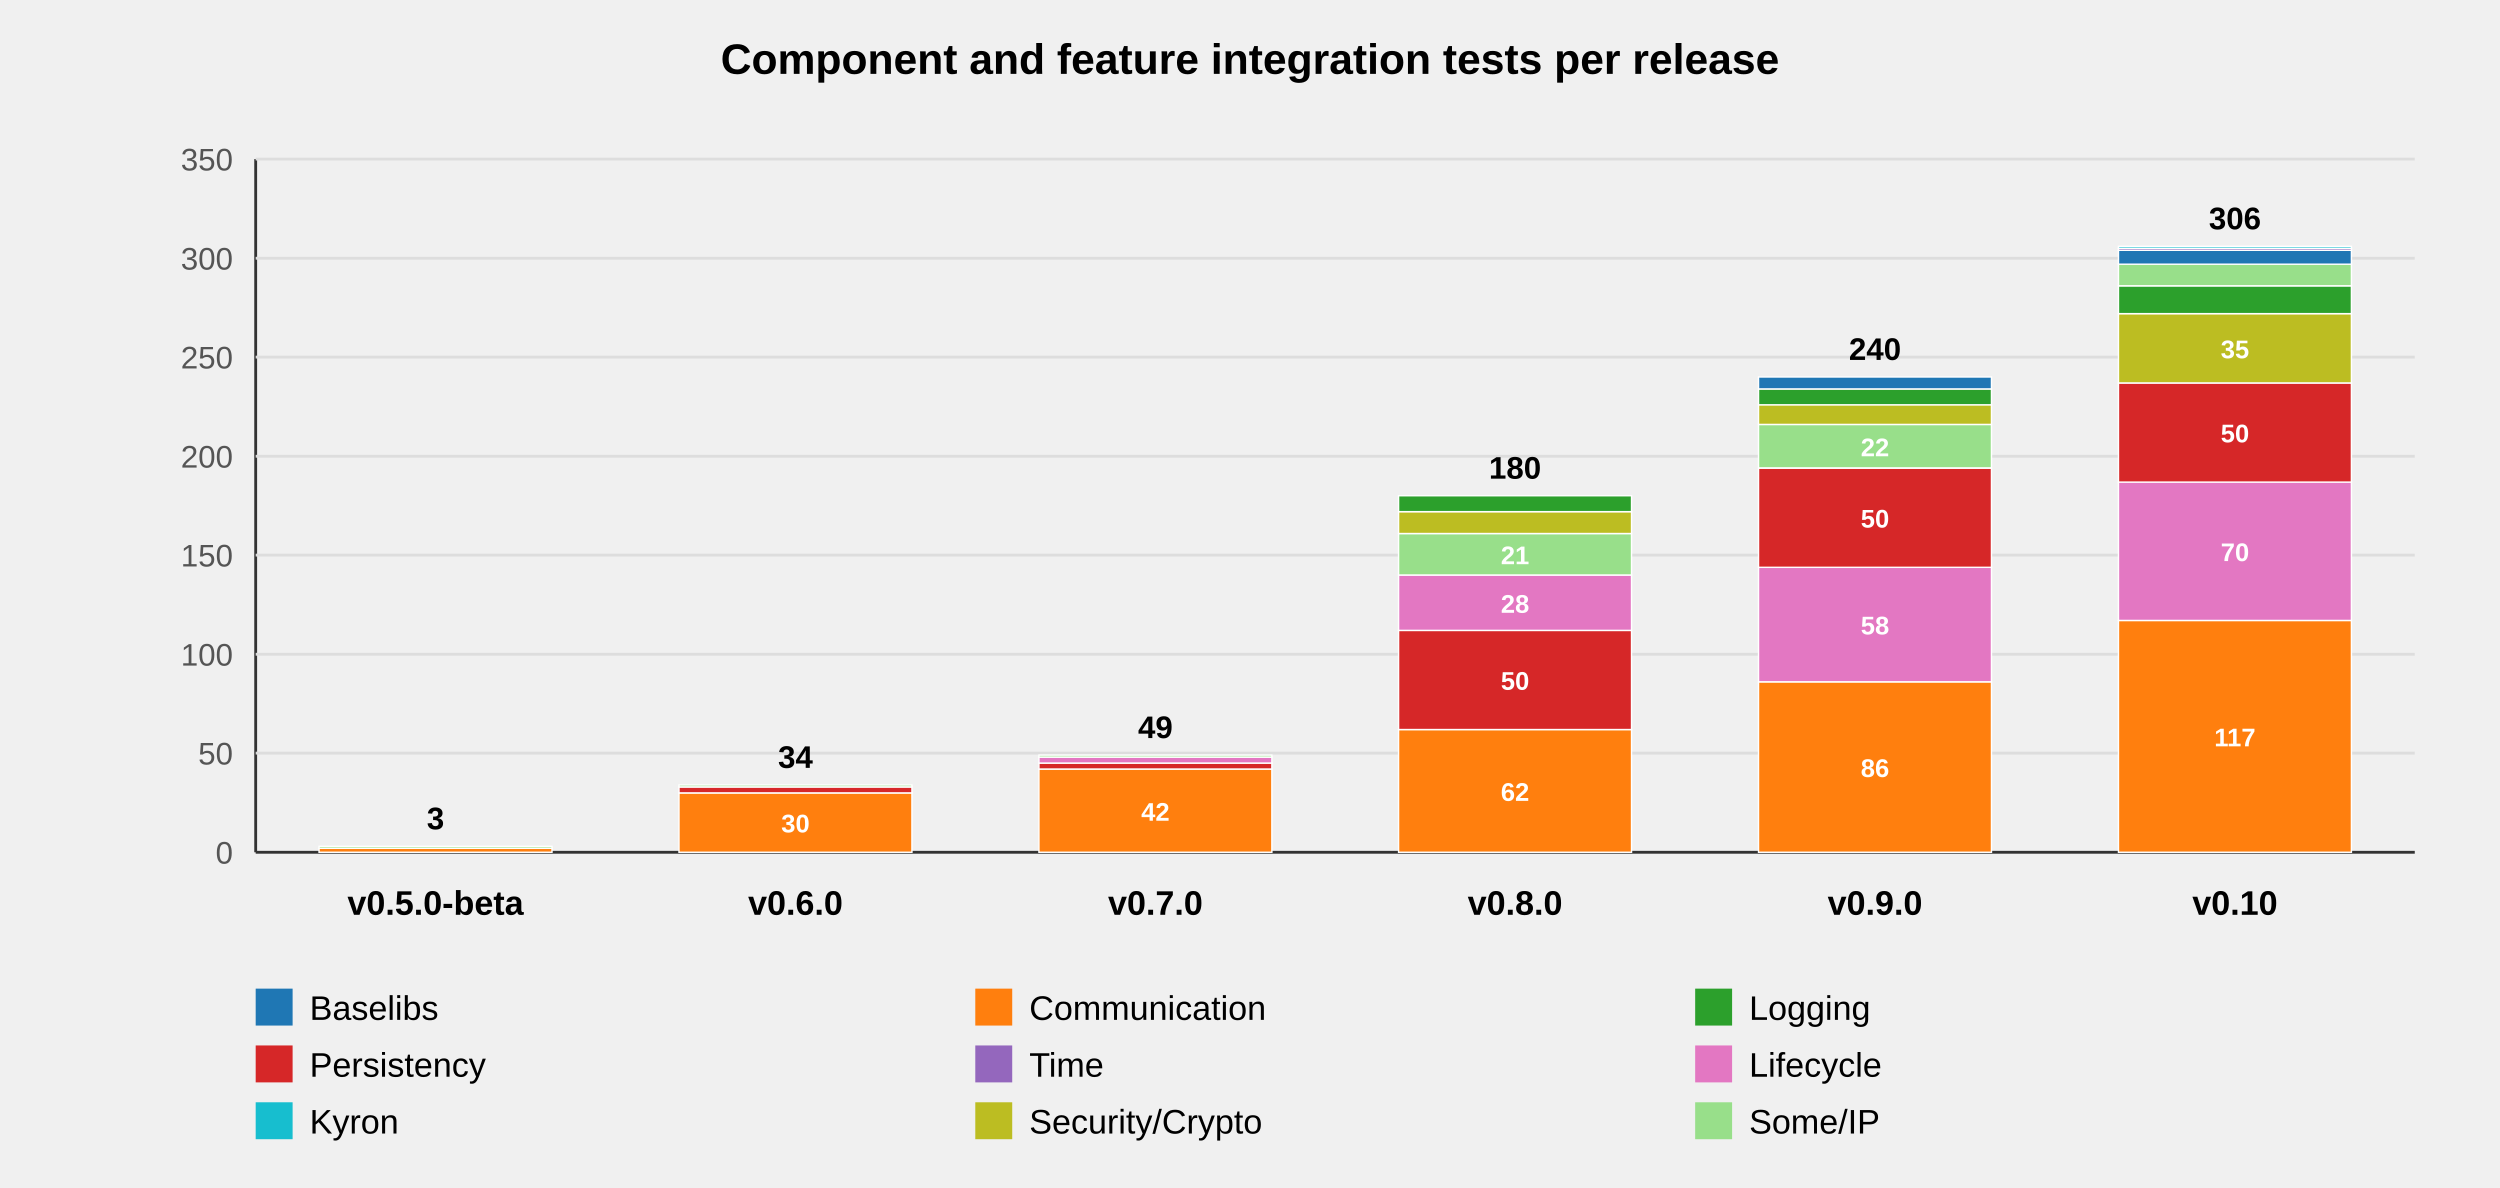
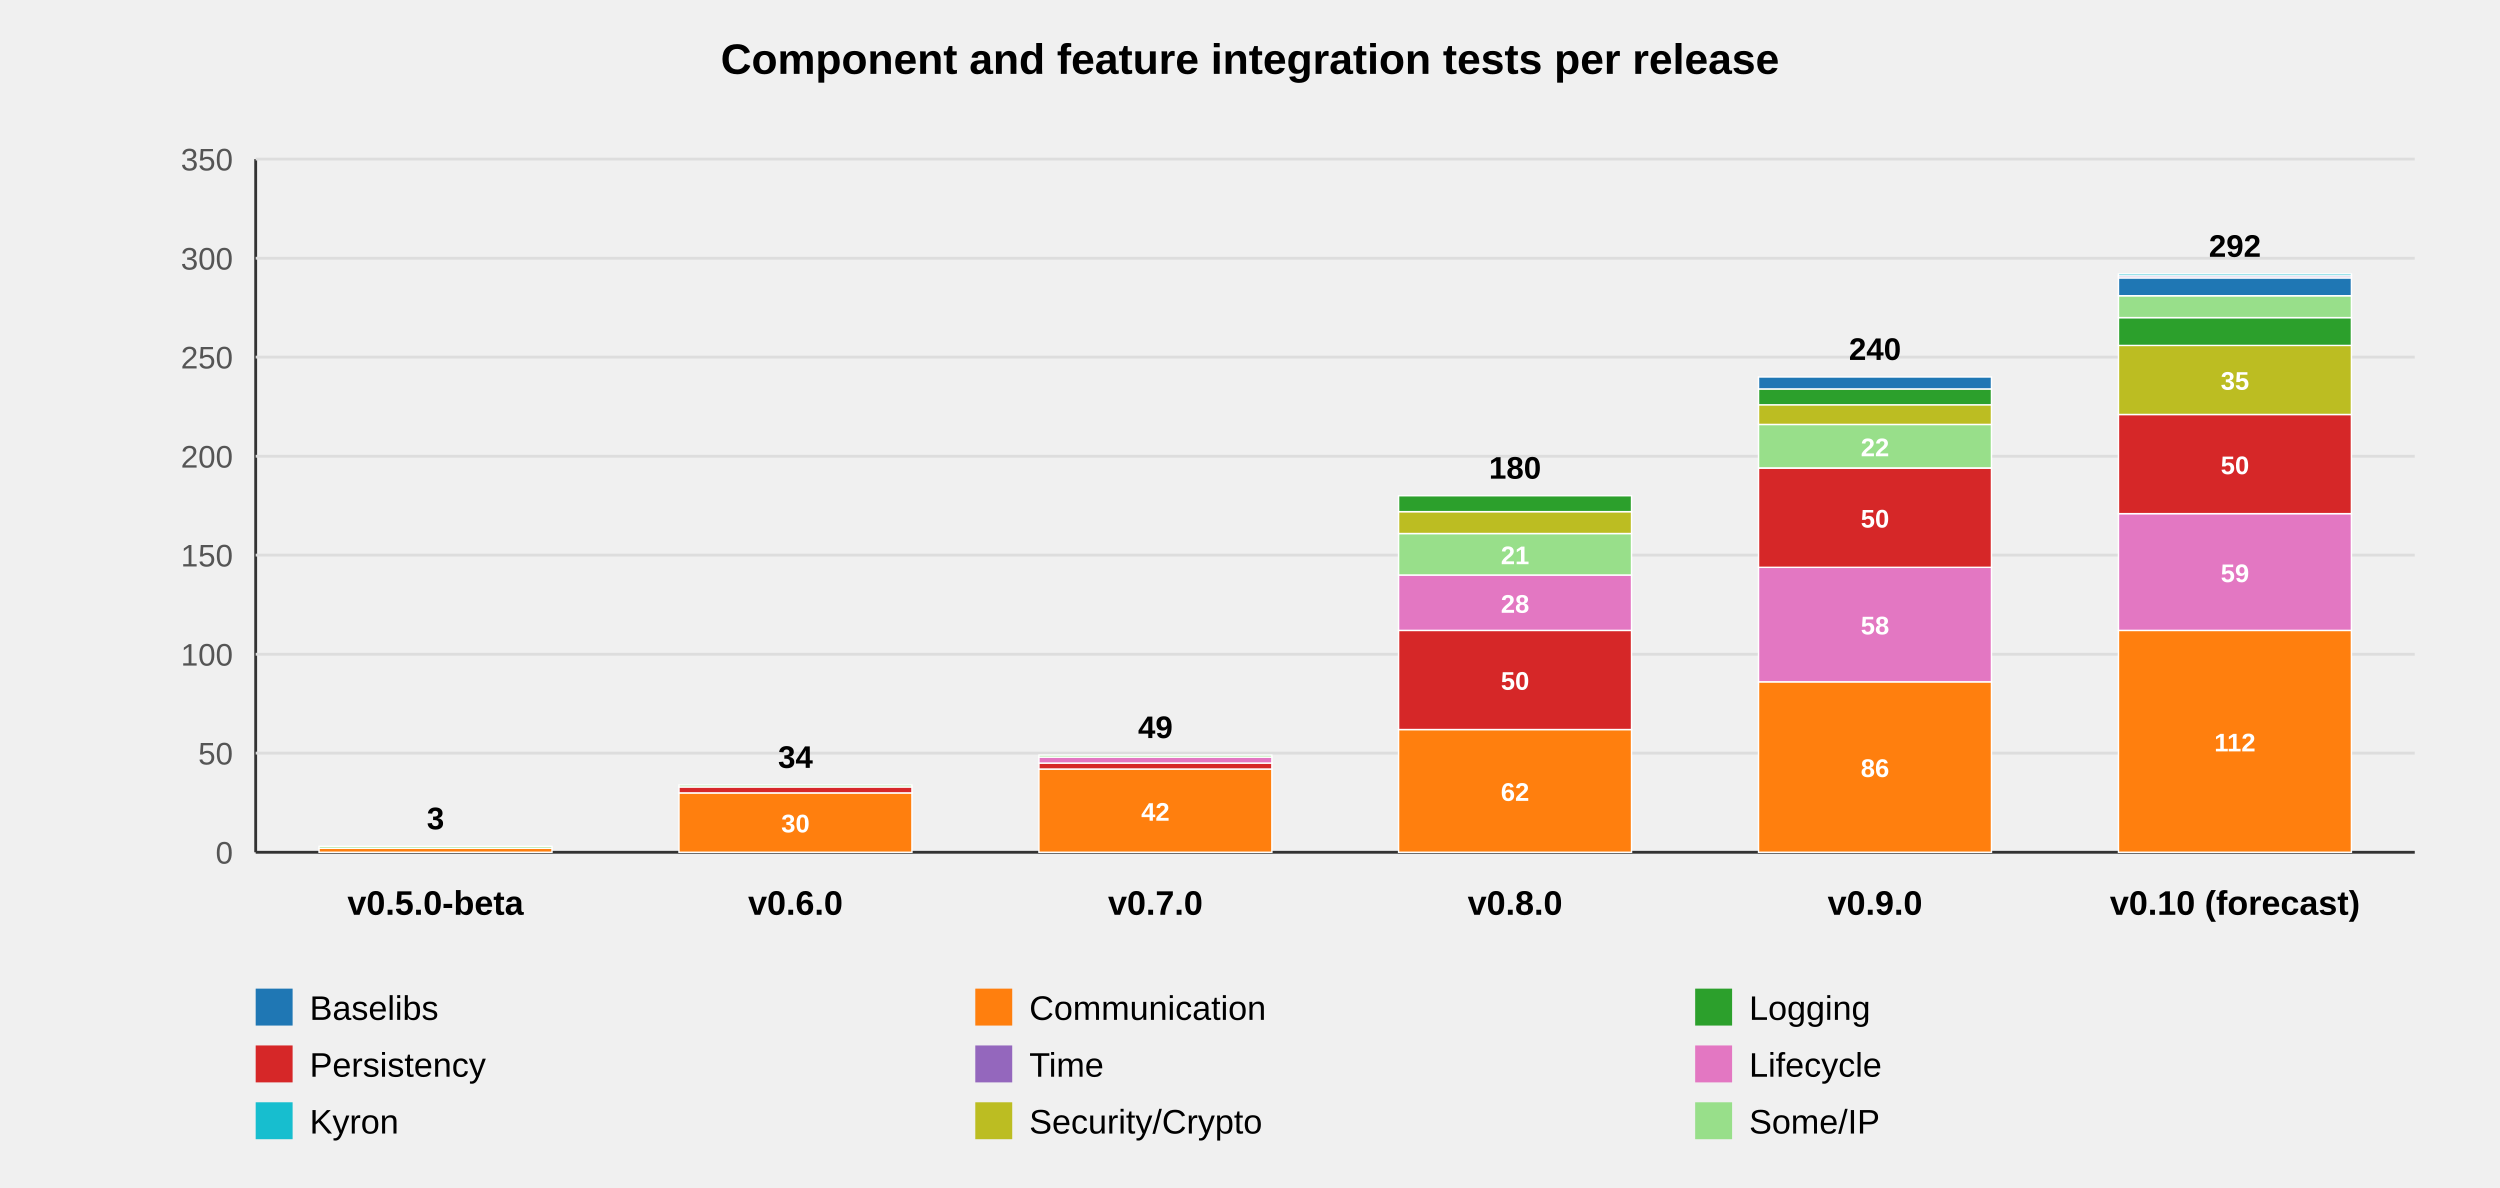
<svg xmlns="http://www.w3.org/2000/svg" viewBox="0 0 880 418" font-family="Arial, sans-serif" font-size="13" role="img">
  <text x="440" y="26" text-anchor="middle" font-size="15" font-weight="bold">Component and feature integration tests per release</text>
  <line x1="90" y1="56" x2="90" y2="300" stroke="#333" />
  <line x1="90" y1="300" x2="850" y2="300" stroke="#333" />
  <g stroke="#ddd">
    <line x1="90" y1="265.1" x2="850" y2="265.1" />
    <line x1="90" y1="230.3" x2="850" y2="230.3" />
    <line x1="90" y1="195.4" x2="850" y2="195.4" />
    <line x1="90" y1="160.6" x2="850" y2="160.6" />
    <line x1="90" y1="125.7" x2="850" y2="125.7" />
    <line x1="90" y1="90.9" x2="850" y2="90.9" />
    <line x1="90" y1="56.0" x2="850" y2="56.0" />
  </g>
  <g fill="#555" text-anchor="end" font-size="11">
    <text x="82" y="304.0">0</text>
    <text x="82" y="269.1">50</text>
    <text x="82" y="234.3">100</text>
    <text x="82" y="199.4">150</text>
    <text x="82" y="164.6">200</text>
    <text x="82" y="129.7">250</text>
    <text x="82" y="94.9">300</text>
    <text x="82" y="60.0">350</text>
  </g>
  <rect x="112.3" y="298.6" width="82" height="1.4" fill="#ff7f0e" stroke="#fff" stroke-width="0.5" />
  <rect x="112.3" y="297.9" width="82" height="0.7" fill="#98df8a" stroke="#fff" stroke-width="0.5" />
  <text x="153.3" y="291.9" text-anchor="middle" font-size="11" font-weight="bold">3</text>
  <text x="153.3" y="322" text-anchor="middle" font-weight="bold" font-size="12">v0.5.0-beta</text>
  <rect x="239.0" y="279.1" width="82" height="20.9" fill="#ff7f0e" stroke="#fff" stroke-width="0.5" />
  <text x="280.0" y="293.0" text-anchor="middle" font-size="9" fill="#fff" font-weight="bold">30</text>
  <rect x="239.0" y="277.0" width="82" height="2.1" fill="#d62728" stroke="#fff" stroke-width="0.5" />
  <rect x="239.0" y="276.3" width="82" height="0.7" fill="#98df8a" stroke="#fff" stroke-width="0.5" />
  <text x="280.0" y="270.3" text-anchor="middle" font-size="11" font-weight="bold">34</text>
  <text x="280.0" y="322" text-anchor="middle" font-weight="bold" font-size="12">v0.6.0</text>
  <rect x="365.7" y="270.7" width="82" height="29.3" fill="#ff7f0e" stroke="#fff" stroke-width="0.5" />
  <text x="406.7" y="288.9" text-anchor="middle" font-size="9" fill="#fff" font-weight="bold">42</text>
  <rect x="365.7" y="268.6" width="82" height="2.1" fill="#d62728" stroke="#fff" stroke-width="0.5" />
  <rect x="365.7" y="266.5" width="82" height="2.1" fill="#e377c2" stroke="#fff" stroke-width="0.5" />
  <rect x="365.7" y="265.8" width="82" height="0.7" fill="#98df8a" stroke="#fff" stroke-width="0.5" />
  <text x="406.7" y="259.8" text-anchor="middle" font-size="11" font-weight="bold">49</text>
  <text x="406.7" y="322" text-anchor="middle" font-weight="bold" font-size="12">v0.7.0</text>
  <rect x="492.3" y="256.8" width="82" height="43.2" fill="#ff7f0e" stroke="#fff" stroke-width="0.5" />
  <text x="533.3" y="281.9" text-anchor="middle" font-size="9" fill="#fff" font-weight="bold">62</text>
  <rect x="492.3" y="221.9" width="82" height="34.9" fill="#d62728" stroke="#fff" stroke-width="0.5" />
  <text x="533.3" y="242.8" text-anchor="middle" font-size="9" fill="#fff" font-weight="bold">50</text>
  <rect x="492.3" y="202.4" width="82" height="19.5" fill="#e377c2" stroke="#fff" stroke-width="0.5" />
  <text x="533.3" y="215.7" text-anchor="middle" font-size="9" fill="#fff" font-weight="bold">28</text>
  <rect x="492.3" y="187.8" width="82" height="14.6" fill="#98df8a" stroke="#fff" stroke-width="0.5" />
  <text x="533.3" y="198.6" text-anchor="middle" font-size="9" fill="#fff" font-weight="bold">21</text>
  <rect x="492.3" y="180.1" width="82" height="7.7" fill="#bcbd22" stroke="#fff" stroke-width="0.5" />
  <rect x="492.3" y="174.5" width="82" height="5.6" fill="#2ca02c" stroke="#fff" stroke-width="0.5" />
  <text x="533.3" y="168.5" text-anchor="middle" font-size="11" font-weight="bold">180</text>
  <text x="533.3" y="322" text-anchor="middle" font-weight="bold" font-size="12">v0.8.0</text>
  <rect x="619.0" y="240.0" width="82" height="60.0" fill="#ff7f0e" stroke="#fff" stroke-width="0.5" />
  <text x="660.0" y="273.5" text-anchor="middle" font-size="9" fill="#fff" font-weight="bold">86</text>
  <rect x="619.0" y="199.6" width="82" height="40.4" fill="#e377c2" stroke="#fff" stroke-width="0.5" />
  <text x="660.0" y="223.3" text-anchor="middle" font-size="9" fill="#fff" font-weight="bold">58</text>
  <rect x="619.0" y="164.8" width="82" height="34.9" fill="#d62728" stroke="#fff" stroke-width="0.5" />
  <text x="660.0" y="185.7" text-anchor="middle" font-size="9" fill="#fff" font-weight="bold">50</text>
  <rect x="619.0" y="149.4" width="82" height="15.3" fill="#98df8a" stroke="#fff" stroke-width="0.5" />
  <text x="660.0" y="160.6" text-anchor="middle" font-size="9" fill="#fff" font-weight="bold">22</text>
  <rect x="619.0" y="142.4" width="82" height="7.0" fill="#bcbd22" stroke="#fff" stroke-width="0.5" />
  <rect x="619.0" y="136.9" width="82" height="5.6" fill="#2ca02c" stroke="#fff" stroke-width="0.5" />
  <rect x="619.0" y="132.7" width="82" height="4.2" fill="#1f77b4" stroke="#fff" stroke-width="0.5" />
  <text x="660.0" y="126.7" text-anchor="middle" font-size="11" font-weight="bold">240</text>
  <text x="660.0" y="322" text-anchor="middle" font-weight="bold" font-size="12">v0.9.0</text>
-   <rect x="745.7" y="218.4" width="82" height="81.6" fill="#ff7f0e" stroke="#fff" stroke-width="0.5" />
-   <text x="786.7" y="262.7" text-anchor="middle" font-size="9" fill="#fff" font-weight="bold">117</text>
-   <rect x="745.7" y="169.6" width="82" height="48.8" fill="#e377c2" stroke="#fff" stroke-width="0.5" />
-   <text x="786.7" y="197.5" text-anchor="middle" font-size="9" fill="#fff" font-weight="bold">70</text>
-   <rect x="745.7" y="134.8" width="82" height="34.9" fill="#d62728" stroke="#fff" stroke-width="0.5" />
-   <text x="786.7" y="155.7" text-anchor="middle" font-size="9" fill="#fff" font-weight="bold">50</text>
-   <rect x="745.7" y="110.4" width="82" height="24.4" fill="#bcbd22" stroke="#fff" stroke-width="0.5" />
-   <text x="786.7" y="126.1" text-anchor="middle" font-size="9" fill="#fff" font-weight="bold">35</text>
-   <rect x="745.7" y="100.6" width="82" height="9.8" fill="#2ca02c" stroke="#fff" stroke-width="0.5" />
-   <rect x="745.7" y="92.9" width="82" height="7.7" fill="#98df8a" stroke="#fff" stroke-width="0.5" />
-   <rect x="745.7" y="88.1" width="82" height="4.9" fill="#1f77b4" stroke="#fff" stroke-width="0.5" />
-   <rect x="745.7" y="87.4" width="82" height="0.7" fill="#9467bd" stroke="#fff" stroke-width="0.5" />
-   <rect x="745.7" y="86.7" width="82" height="0.7" fill="#17becf" stroke="#fff" stroke-width="0.5" />
-   <text x="786.7" y="80.7" text-anchor="middle" font-size="11" font-weight="bold">306</text>
-   <text x="786.7" y="322" text-anchor="middle" font-weight="bold" font-size="12">v0.10</text>
+   <rect x="745.7" y="221.9" width="82" height="78.1" fill="#ff7f0e" stroke="#fff" stroke-width="0.5" />
+   <text x="786.7" y="264.5" text-anchor="middle" font-size="9" fill="#fff" font-weight="bold">112</text>
+   <rect x="745.7" y="180.8" width="82" height="41.1" fill="#e377c2" stroke="#fff" stroke-width="0.5" />
+   <text x="786.7" y="204.9" text-anchor="middle" font-size="9" fill="#fff" font-weight="bold">59</text>
+   <rect x="745.7" y="145.9" width="82" height="34.9" fill="#d62728" stroke="#fff" stroke-width="0.5" />
+   <text x="786.7" y="166.9" text-anchor="middle" font-size="9" fill="#fff" font-weight="bold">50</text>
+   <rect x="745.7" y="121.5" width="82" height="24.4" fill="#bcbd22" stroke="#fff" stroke-width="0.5" />
+   <text x="786.7" y="137.2" text-anchor="middle" font-size="9" fill="#fff" font-weight="bold">35</text>
+   <rect x="745.7" y="111.8" width="82" height="9.8" fill="#2ca02c" stroke="#fff" stroke-width="0.5" />
+   <rect x="745.7" y="104.1" width="82" height="7.7" fill="#98df8a" stroke="#fff" stroke-width="0.5" />
+   <rect x="745.7" y="97.8" width="82" height="6.3" fill="#1f77b4" stroke="#fff" stroke-width="0.5" />
+   <rect x="745.7" y="97.1" width="82" height="0.7" fill="#9467bd" stroke="#fff" stroke-width="0.5" />
+   <rect x="745.7" y="96.4" width="82" height="0.7" fill="#17becf" stroke="#fff" stroke-width="0.5" />
+   <text x="786.7" y="90.4" text-anchor="middle" font-size="11" font-weight="bold">292</text>
+   <text x="786.7" y="322" text-anchor="middle" font-weight="bold" font-size="12">v0.10 (forecast)</text>
  <g font-size="12">
    <rect x="90.0" y="348" width="13" height="13" fill="#1f77b4" />
    <text x="109.0" y="359">Baselibs</text>
    <rect x="343.3" y="348" width="13" height="13" fill="#ff7f0e" />
    <text x="362.3" y="359">Communication</text>
    <rect x="596.7" y="348" width="13" height="13" fill="#2ca02c" />
    <text x="615.7" y="359">Logging</text>
    <rect x="90.0" y="368" width="13" height="13" fill="#d62728" />
    <text x="109.0" y="379">Persistency</text>
    <rect x="343.3" y="368" width="13" height="13" fill="#9467bd" />
    <text x="362.3" y="379">Time</text>
    <rect x="596.7" y="368" width="13" height="13" fill="#e377c2" />
    <text x="615.7" y="379">Lifecycle</text>
    <rect x="90.0" y="388" width="13" height="13" fill="#17becf" />
    <text x="109.0" y="399">Kyron</text>
    <rect x="343.3" y="388" width="13" height="13" fill="#bcbd22" />
    <text x="362.3" y="399">Security/Crypto</text>
    <rect x="596.7" y="388" width="13" height="13" fill="#98df8a" />
    <text x="615.7" y="399">Some/IP</text>
  </g>
</svg>
